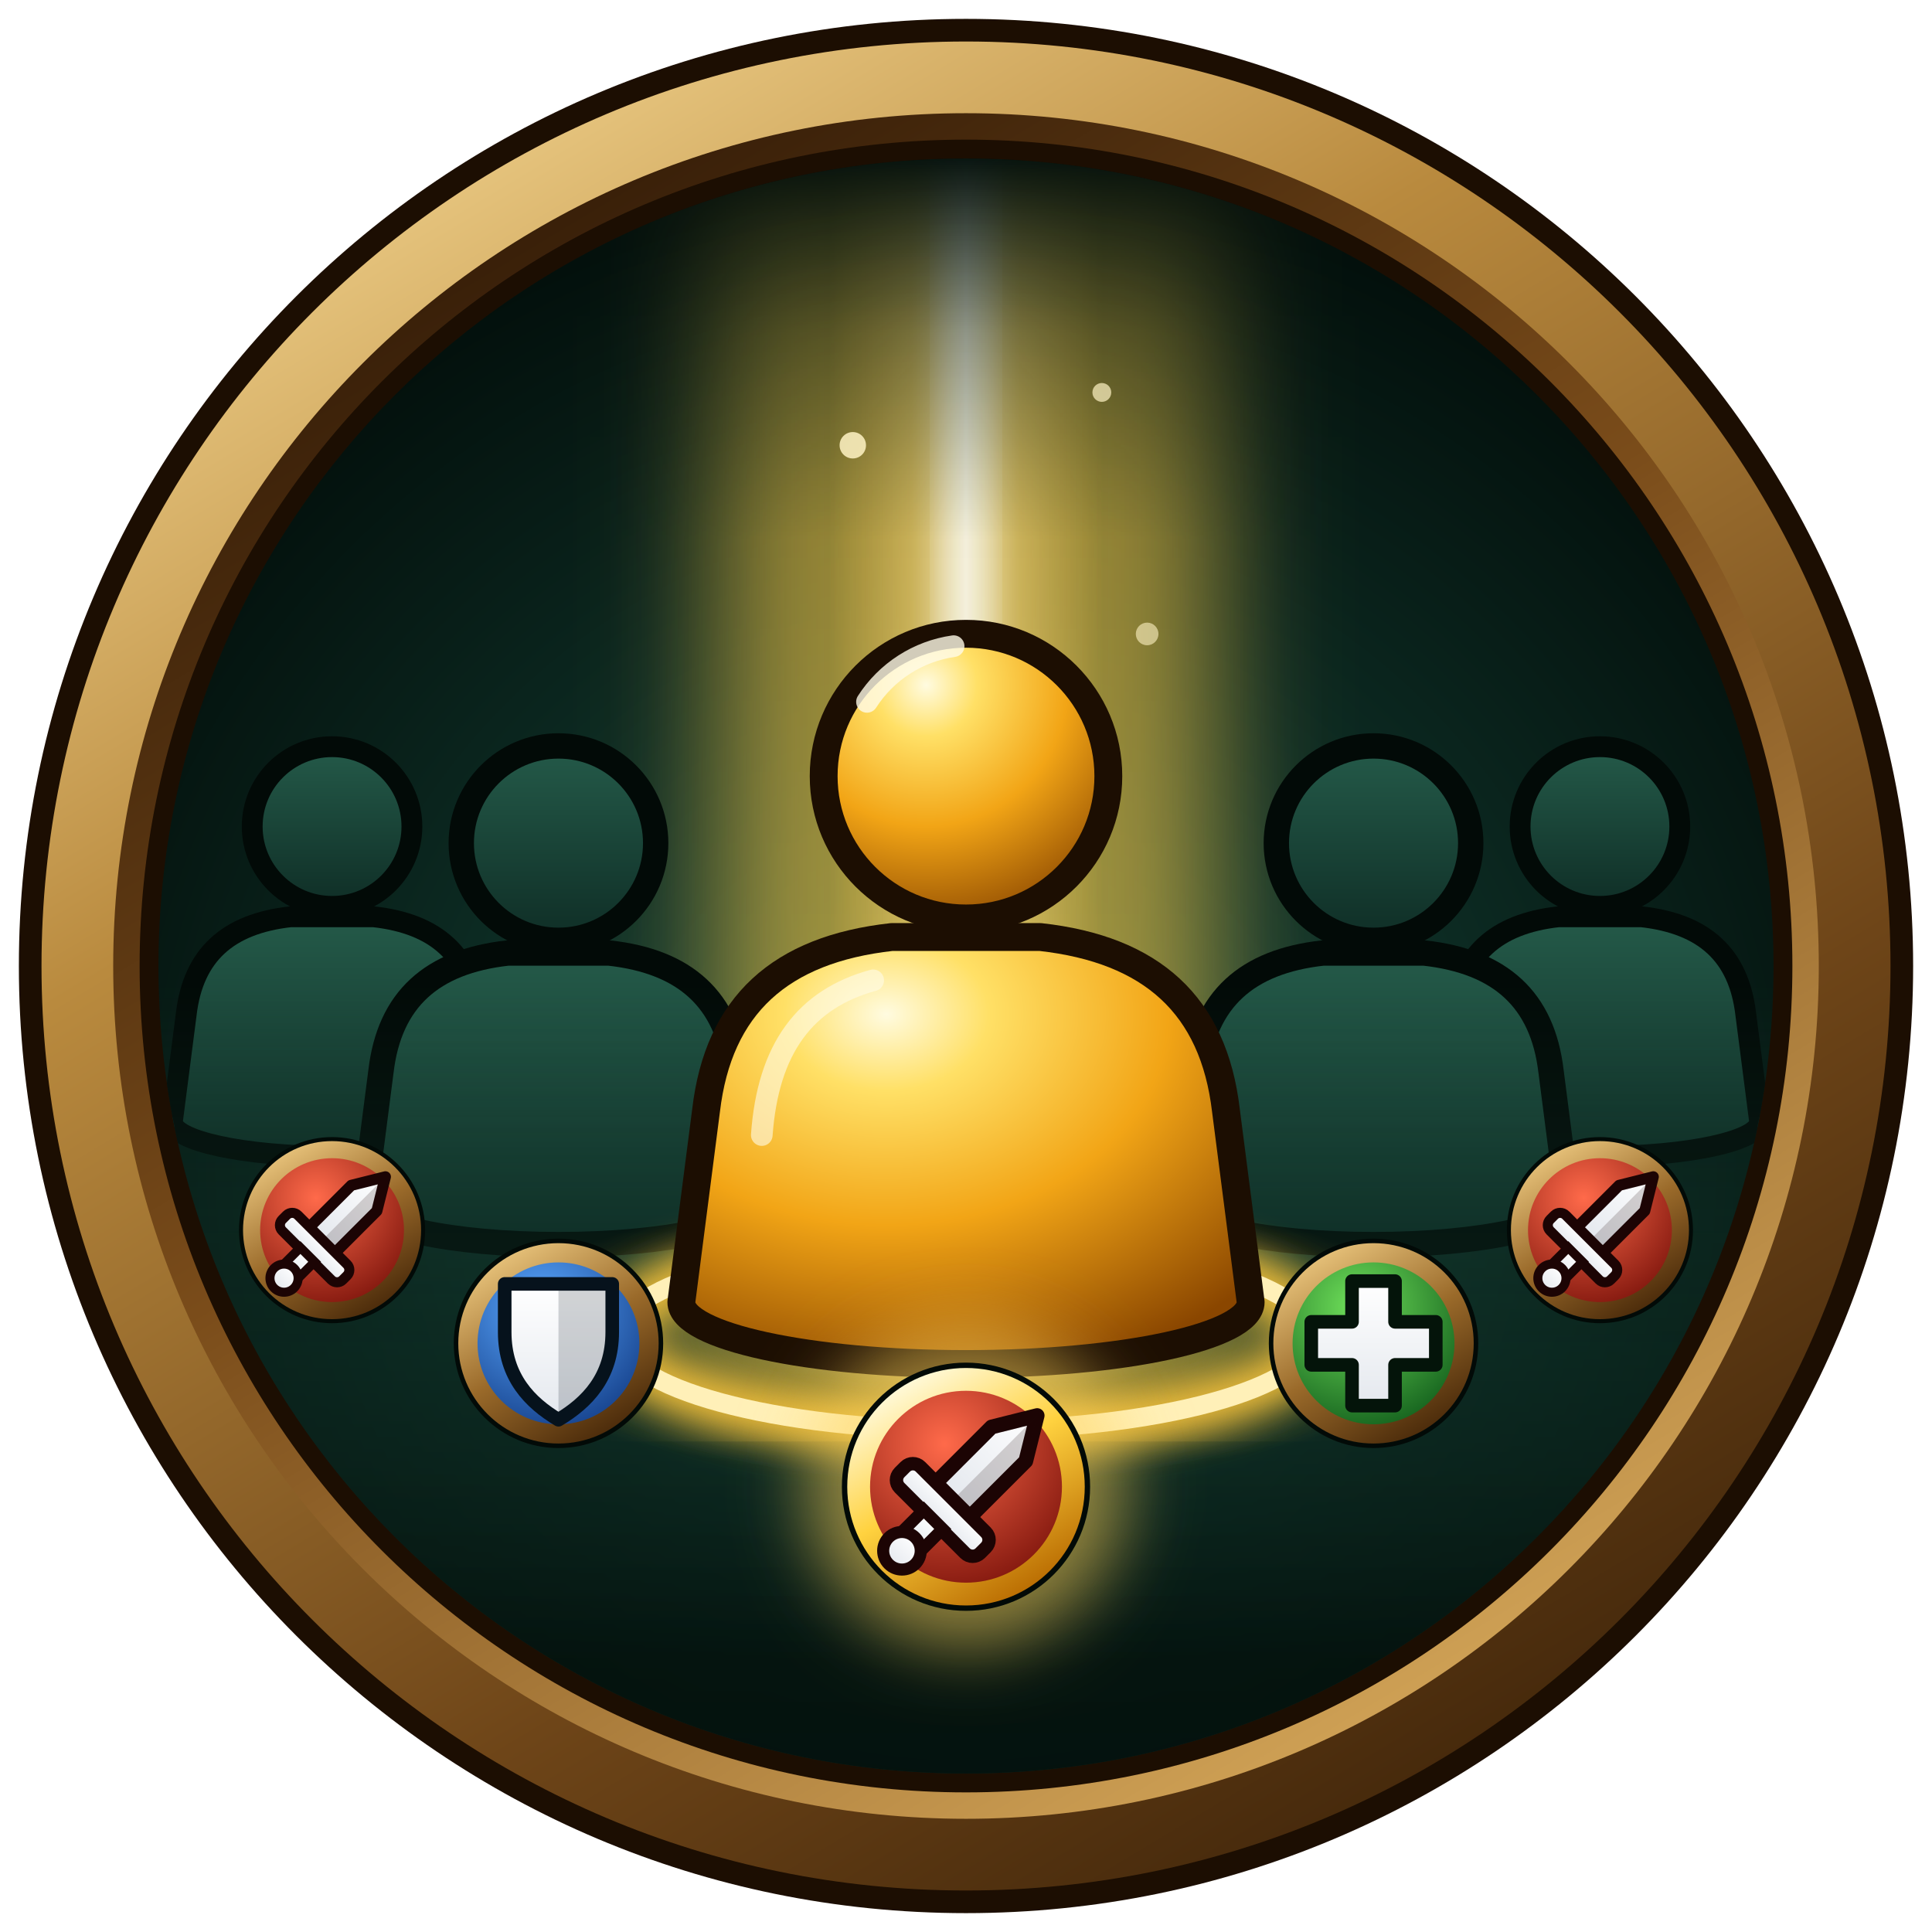
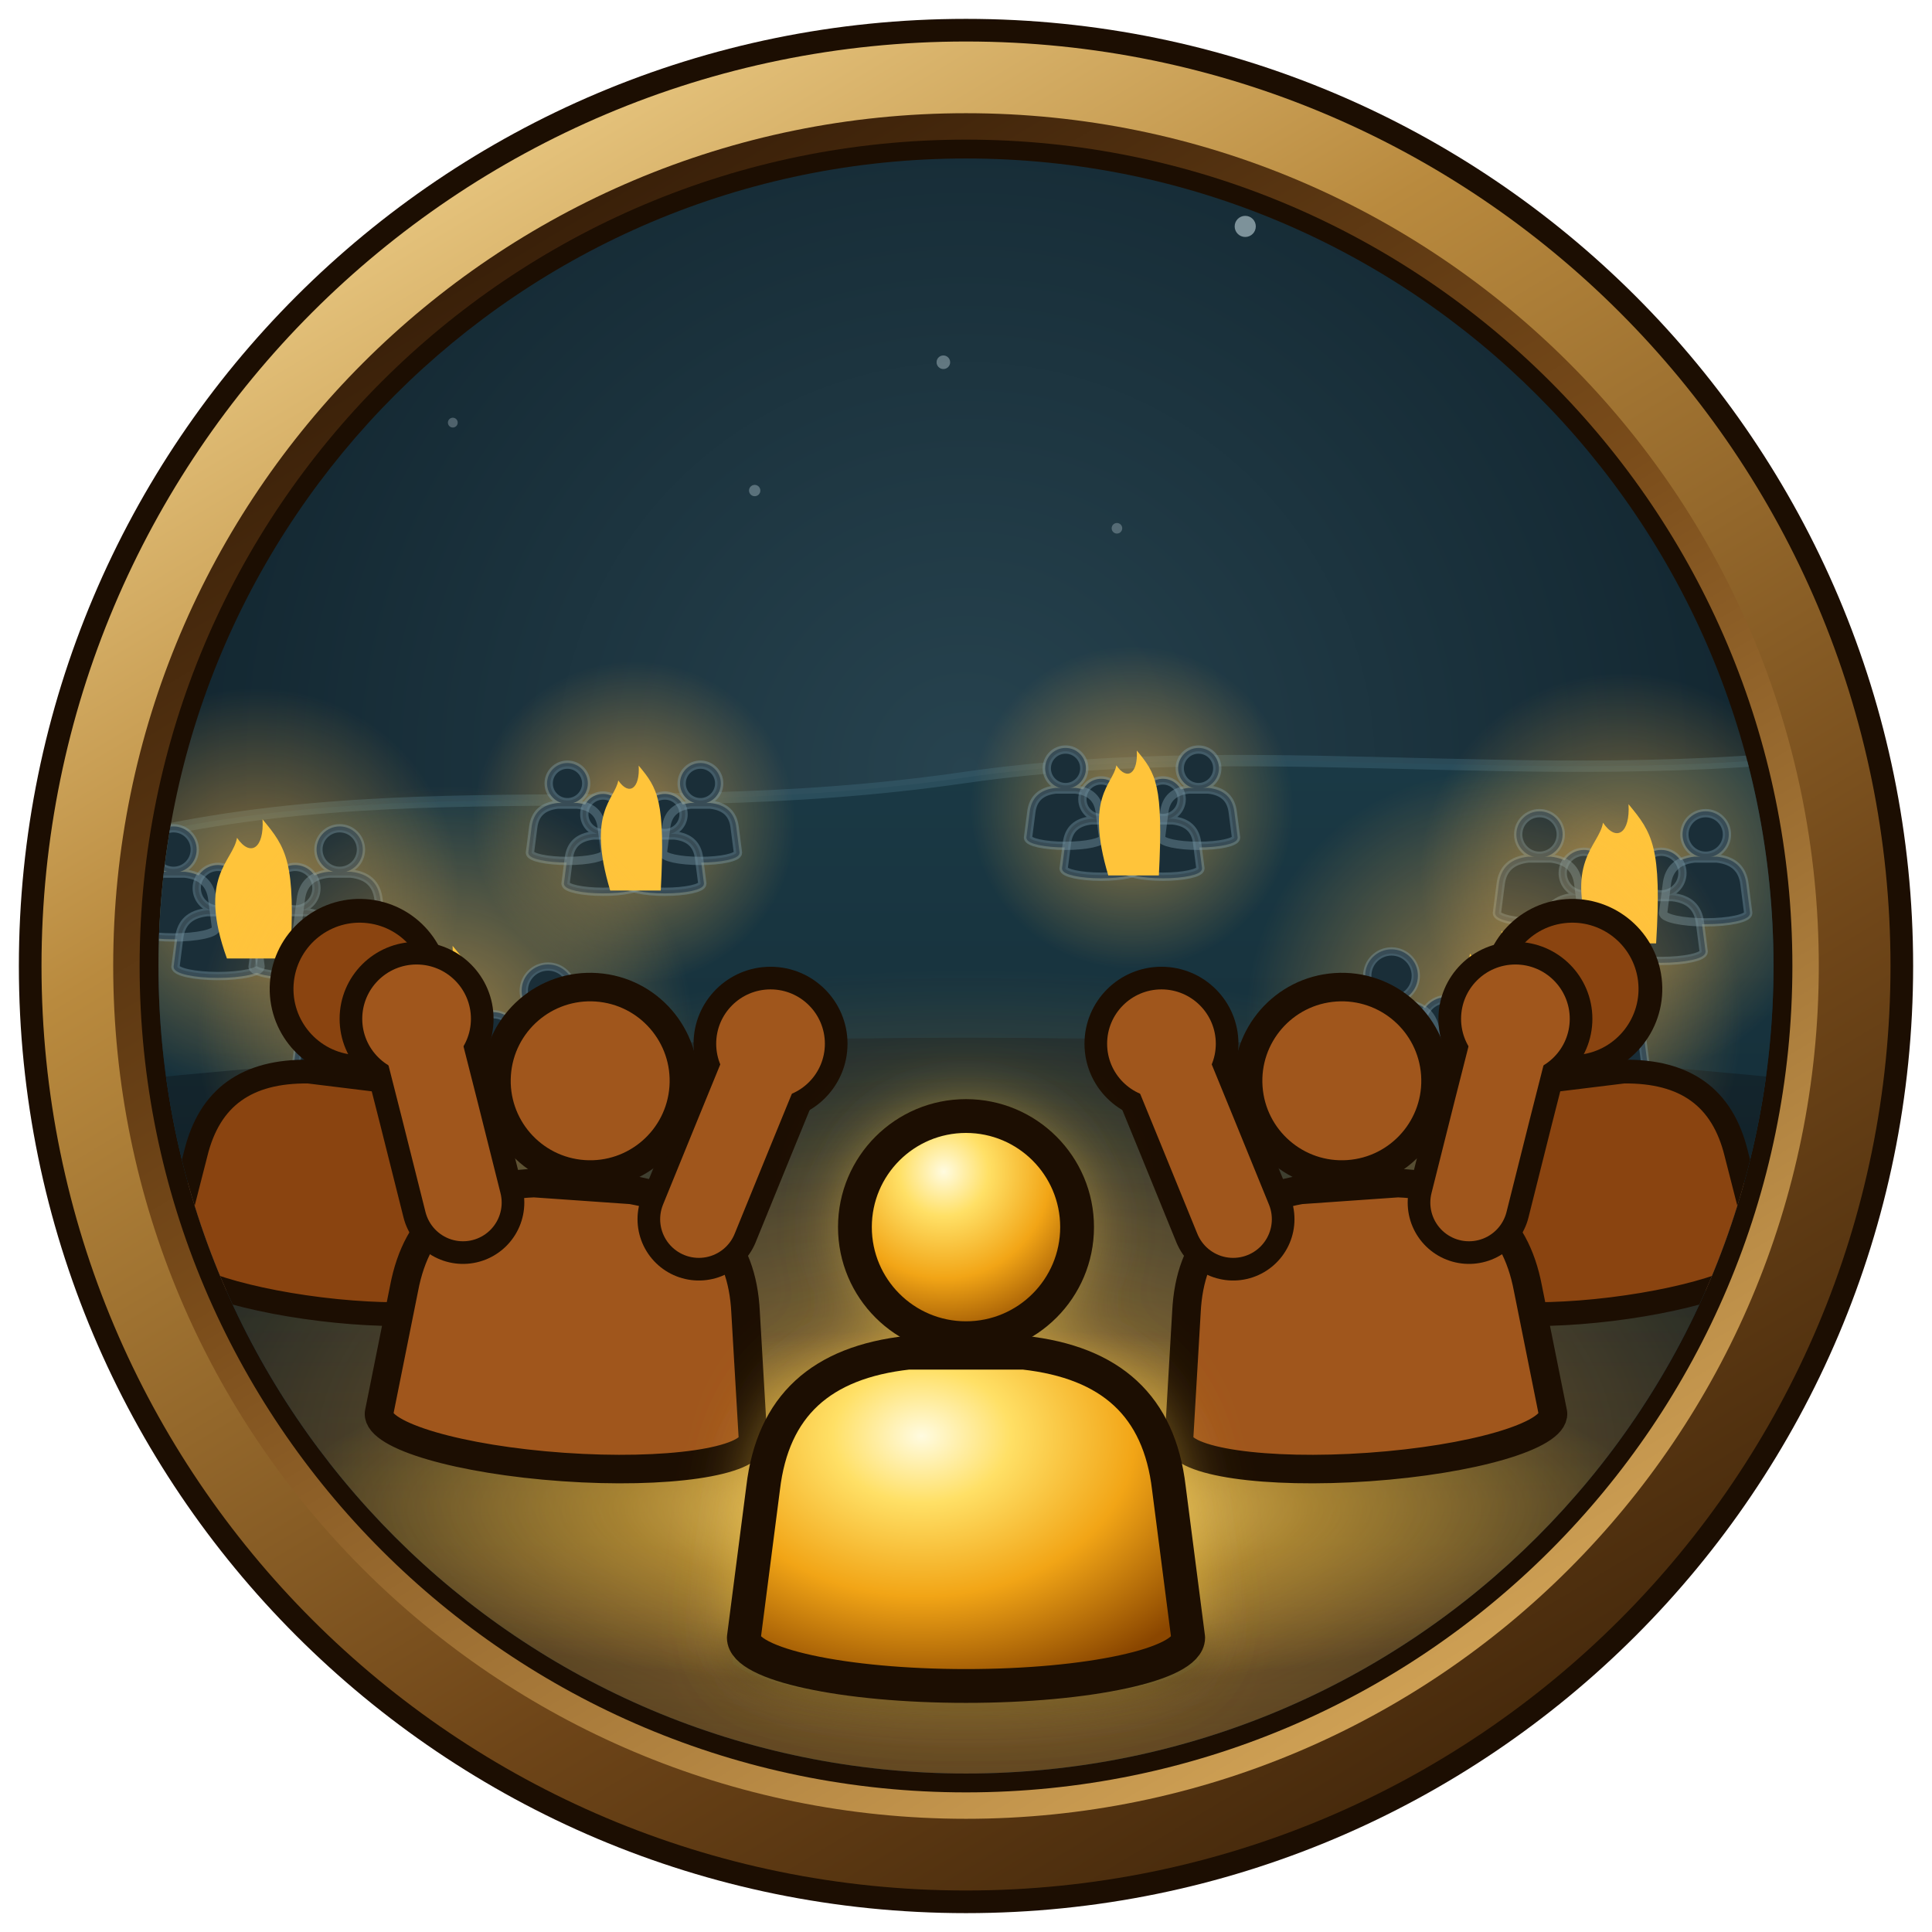
<svg xmlns="http://www.w3.org/2000/svg" viewBox="0 0 512 512" width="512" height="512">
  <defs>
    <linearGradient id="bezel" x1="0.2" y1="0" x2="0.8" y2="1">
      <stop offset="0" stop-color="#f3d590" />
      <stop offset="0.3" stop-color="#b98a3e" />
      <stop offset="0.7" stop-color="#6e4518" />
      <stop offset="1" stop-color="#3a2108" />
    </linearGradient>
    <linearGradient id="bezelIn" x1="0.8" y1="1" x2="0.2" y2="0">
      <stop offset="0" stop-color="#d9ab5c" />
      <stop offset="0.55" stop-color="#7a4c1a" />
      <stop offset="1" stop-color="#2e1806" />
    </linearGradient>
-     <radialGradient id="field" cx="50%" cy="62%" r="60%">
-       <stop offset="0" stop-color="#1a4a3c" />
-       <stop offset="0.55" stop-color="#0c2a22" />
-       <stop offset="1" stop-color="#03100c" />
-     </radialGradient>
-     <radialGradient id="heroGold" cx="36%" cy="18%" r="90%">
-       <stop offset="0" stop-color="#fffbe0" />
-       <stop offset="0.2" stop-color="#ffe066" />
-       <stop offset="0.55" stop-color="#f2a516" />
-       <stop offset="1" stop-color="#8a4600" />
-     </radialGradient>
-     <linearGradient id="companion" x1="0" y1="0" x2="0" y2="1">
-       <stop offset="0" stop-color="#245a49" />
-       <stop offset="1" stop-color="#0f2e26" />
-     </linearGradient>
-     <linearGradient id="beamX" x1="0" y1="0" x2="1" y2="0">
-       <stop offset="0" stop-color="#ffd35a" stop-opacity="0" />
-       <stop offset="0.3" stop-color="#ffdc78" stop-opacity="0.55" />
-       <stop offset="0.5" stop-color="#fff8dc" stop-opacity="1" />
-       <stop offset="0.7" stop-color="#ffdc78" stop-opacity="0.55" />
-       <stop offset="1" stop-color="#ffd35a" stop-opacity="0" />
-     </linearGradient>
-     <linearGradient id="fadeUp" x1="0" y1="1" x2="0" y2="0">
-       <stop offset="0" stop-color="#fff" />
-       <stop offset="0.7" stop-color="#fff" stop-opacity="0.95" />
-       <stop offset="0.86" stop-color="#fff" stop-opacity="0.55" />
-       <stop offset="1" stop-color="#fff" stop-opacity="0" />
-     </linearGradient>
-     <mask id="beamFade" maskUnits="userSpaceOnUse" x="0" y="0" width="512" height="512">
-       <rect x="0" y="42" width="512" height="340" fill="url(#fadeUp)" />
-     </mask>
-     <radialGradient id="pool" cx="50%" cy="50%" r="50%">
-       <stop offset="0" stop-color="#ffe9a0" stop-opacity="0.85" />
-       <stop offset="0.45" stop-color="#ffc83a" stop-opacity="0.3" />
-       <stop offset="1" stop-color="#ffc83a" stop-opacity="0" />
-     </radialGradient>
-     <linearGradient id="haze" x1="0" y1="0" x2="0" y2="1">
-       <stop offset="0" stop-color="#1a4a3c" stop-opacity="0" />
-       <stop offset="0.6" stop-color="#03100c" stop-opacity="0.85" />
-       <stop offset="1" stop-color="#03100c" stop-opacity="1" />
-     </linearGradient>
-     <radialGradient id="badgeFace" cx="50%" cy="35%" r="70%">
-       <stop offset="0" stop-color="#1d3a31" />
-       <stop offset="1" stop-color="#06120e" />
-     </radialGradient>
-     <linearGradient id="badgeRim" x1="0.2" y1="0" x2="0.8" y2="1">
-       <stop offset="0" stop-color="#e7c27a" />
-       <stop offset="0.5" stop-color="#9a6a2a" />
-       <stop offset="1" stop-color="#4a2a0a" />
-     </linearGradient>
-     <linearGradient id="badgeRimLit" x1="0.2" y1="0" x2="0.8" y2="1">
-       <stop offset="0" stop-color="#fffbe0" />
-       <stop offset="0.45" stop-color="#ffd23f" />
-       <stop offset="1" stop-color="#b86a00" />
-     </linearGradient>
-     <radialGradient id="face_tank" cx="40%" cy="30%" r="75%">
-       <stop offset="0" stop-color="#5aa8ff" />
-       <stop offset="1" stop-color="#123c86" />
-     </radialGradient>
-     <radialGradient id="face_healer" cx="40%" cy="30%" r="75%">
-       <stop offset="0" stop-color="#6fe05a" />
-       <stop offset="1" stop-color="#0f5a1a" />
-     </radialGradient>
-     <radialGradient id="face_dps" cx="40%" cy="30%" r="75%">
-       <stop offset="0" stop-color="#ff6a4a" />
-       <stop offset="1" stop-color="#7a120a" />
-     </radialGradient>
-     <linearGradient id="symbol" x1="0" y1="0" x2="0" y2="1">
-       <stop offset="0" stop-color="#ffffff" />
-       <stop offset="1" stop-color="#e4e8ee" />
-     </linearGradient>
-     <filter id="blur16" x="-80%" y="-10%" width="260%" height="120%">
-       <feGaussianBlur stdDeviation="16" />
-     </filter>
-     <filter id="blur5" x="-30%" y="-60%" width="160%" height="220%">
-       <feGaussianBlur stdDeviation="5" />
-     </filter>
    <clipPath id="inside">
      <circle cx="256" cy="256" r="214" />
    </clipPath>
+     <g id="person">
+       <path d="M232 236 C196 240 176 258 172 292 L164 354 A92 20 0 0 0 348 354 L340 292 C336 258 316 240 280 236 Z" />
+       <circle cx="256" cy="184" r="46" />
+     </g>
+     <path id="pbody" d="M232 236 C196 240 176 258 172 292 L164 354 A92 20 0 0 0 348 354 L340 292 C336 258 316 240 280 236 Z" />
+     <circle id="phead" cx="256" cy="184" r="46" />
+     <radialGradient id="field" cx="50%" cy="40%" r="70%">
+       <stop offset="0" stop-color="#27434f" />
+       <stop offset="0.6" stop-color="#122630" />
+       <stop offset="1" stop-color="#050d11" />
+     </radialGradient>
+     <linearGradient id="hills" x1="0" y1="0" x2="0" y2="1">
+       <stop offset="0" stop-color="#1b3a46" />
+       <stop offset="1" stop-color="#0a1a21" />
+     </linearGradient>
+     <linearGradient id="ground" x1="0" y1="0" x2="0" y2="1">
+       <stop offset="0" stop-color="#14262e" />
+       <stop offset="1" stop-color="#04090c" />
+     </linearGradient>
+     <linearGradient id="fireBelow" x1="0" y1="1" x2="0" y2="0">
+       <stop offset="0" stop-color="#ff9a30" stop-opacity="0.3" />
+       <stop offset="0.5" stop-color="#ff9a30" stop-opacity="0.105" />
+       <stop offset="1" stop-color="#ff9a30" stop-opacity="0" />
+     </linearGradient>
+     <radialGradient id="fireGlow" cx="50%" cy="50%" r="50%">
+       <stop offset="0" stop-color="#ffb84a" stop-opacity="0.55" />
+       <stop offset="1" stop-color="#ffb84a" stop-opacity="0" />
+     </radialGradient>
+     <radialGradient id="pool" cx="50%" cy="50%" r="50%">
+       <stop offset="0" stop-color="#ffe9a0" stop-opacity="0.95" />
+       <stop offset="0.5" stop-color="#ffc83a" stop-opacity="0.4" />
+       <stop offset="1" stop-color="#ffc83a" stop-opacity="0" />
+     </radialGradient>
+     <radialGradient id="youGold" cx="40%" cy="25%" r="80%">
+       <stop offset="0" stop-color="#fffbe0" />
+       <stop offset="0.25" stop-color="#ffe066" />
+       <stop offset="0.6" stop-color="#f2a516" />
+       <stop offset="1" stop-color="#8a4600" />
+     </radialGradient>
+     <filter id="blur10" x="-50%" y="-50%" width="200%" height="200%">
+       <feGaussianBlur stdDeviation="10" />
+     </filter>
+     <filter id="blur5" x="-50%" y="-50%" width="200%" height="200%">
+       <feGaussianBlur stdDeviation="5" />
+     </filter>
  </defs>
  <circle cx="256" cy="256" r="251" fill="#1c0e02" />
  <circle cx="256" cy="256" r="245" fill="url(#bezel)" />
  <circle cx="256" cy="256" r="226" fill="url(#bezelIn)" />
  <circle cx="256" cy="256" r="219" fill="#1c0e02" />
-   <circle cx="256" cy="256" r="214" fill="url(#field)" />
  <g clip-path="url(#inside)">
-     <g mask="url(#beamFade)">
-       <rect x="190" y="20" width="132" height="370" fill="#ffcf4a" opacity="0.6" filter="url(#blur16)" />
-       <rect x="220" y="20" width="72" height="370" fill="url(#beamX)" />
-       <rect x="250" y="20" width="12" height="370" fill="#fffdf2" opacity="0.5" filter="url(#blur5)" />
+     <rect width="512" height="512" fill="url(#field)" />
+     <g fill="#dceef4" opacity="0.8">
+       <circle cx="90" cy="80" r="2.6" opacity="0.6" />
+       <circle cx="150" cy="52" r="2" opacity="0.45" />
+       <circle cx="330" cy="60" r="2.8" opacity="0.65" />
+       <circle cx="420" cy="110" r="2" opacity="0.5" />
+       <circle cx="250" cy="96" r="1.8" opacity="0.45" />
+       <circle cx="470" cy="70" r="1.6" opacity="0.4" />
+       <circle cx="60" cy="150" r="1.6" opacity="0.4" />
+       <circle cx="200" cy="130" r="1.5" opacity="0.4" />
+       <circle cx="390" cy="40" r="1.5" opacity="0.4" />
+       <circle cx="296" cy="140" r="1.4" opacity="0.35" />
+       <circle cx="120" cy="112" r="1.3" opacity="0.35" />
    </g>
-     <g transform="translate(88 300) scale(0.46) translate(-256 -360)">
-       <path d="M232 236 C196 240 176 258 172 292 L164 354 A92 20 0 0 0 348 354 L340 292 C336 258 316 240 280 236 Z" fill="url(#companion)" stroke="#020a07" stroke-width="12" stroke-linejoin="round" />
-       <circle cx="256" cy="184" r="46" fill="url(#companion)" stroke="#020a07" stroke-width="12" />
+     <path d="M0 232 C90 200 160 220 256 206 C340 194 420 212 512 196 V512 H0 Z" fill="url(#hills)" />
+     <path d="M0 232 C90 200 160 220 256 206 C340 194 420 212 512 196" fill="none" stroke="#3a6272" stroke-width="3" opacity="0.5" />
+     <circle cx="68" cy="236" r="53.5" fill="url(#fireGlow)" />
+     <use href="#person" fill="#1a2e38" stroke="#0a161c" stroke-width="8" stroke-linejoin="round" transform="translate(45.98 245.98) scale(0.1226) translate(-256 -354)" />
+     <use href="#person" fill="#1a2e38" stroke="#0a161c" stroke-width="8" stroke-linejoin="round" transform="translate(90.02 245.98) scale(0.1226) translate(-256 -354)" />
+     <use href="#person" fill="#1a2e38" stroke="#0a161c" stroke-width="8" stroke-linejoin="round" transform="translate(57.78 256.21) scale(0.1226) translate(-256 -354)" />
+     <use href="#person" fill="#1a2e38" stroke="#0a161c" stroke-width="8" stroke-linejoin="round" transform="translate(78.22 256.21) scale(0.1226) translate(-256 -354)" />
+     <use href="#person" fill="none" stroke="#7d9eac" stroke-width="17.94" stroke-linejoin="round" opacity="0.4" transform="translate(45.98 245.98) scale(0.1226) translate(-256 -354)" />
+     <use href="#person" fill="none" stroke="#7d9eac" stroke-width="17.94" stroke-linejoin="round" opacity="0.4" transform="translate(90.02 245.98) scale(0.1226) translate(-256 -354)" />
+     <use href="#person" fill="none" stroke="#7d9eac" stroke-width="17.94" stroke-linejoin="round" opacity="0.4" transform="translate(57.78 256.21) scale(0.1226) translate(-256 -354)" />
+     <use href="#person" fill="none" stroke="#7d9eac" stroke-width="17.94" stroke-linejoin="round" opacity="0.4" transform="translate(78.22 256.21) scale(0.1226) translate(-256 -354)" />
+     <path d="M60.135 254 C52.27 232.225 61.708 228.45 62.809 222.032 C66.427 227.317 70.045 224.674 69.573 217.124 C75.865 224.674 78.46 228.45 76.887 254 Z" fill="#ffc43a" />
+     <circle cx="168" cy="218" r="42.8" fill="url(#fireGlow)" />
+     <use href="#person" fill="#1a2e38" stroke="#0a161c" stroke-width="8" stroke-linejoin="round" transform="translate(150.38 225.99) scale(0.1081) translate(-256 -354)" />
+     <use href="#person" fill="#1a2e38" stroke="#0a161c" stroke-width="8" stroke-linejoin="round" transform="translate(185.62 225.99) scale(0.1081) translate(-256 -354)" />
+     <use href="#person" fill="#1a2e38" stroke="#0a161c" stroke-width="8" stroke-linejoin="round" transform="translate(159.82 234.17) scale(0.1081) translate(-256 -354)" />
+     <use href="#person" fill="#1a2e38" stroke="#0a161c" stroke-width="8" stroke-linejoin="round" transform="translate(176.18 234.17) scale(0.1081) translate(-256 -354)" />
+     <use href="#person" fill="none" stroke="#7d9eac" stroke-width="20.35" stroke-linejoin="round" opacity="0.4" transform="translate(150.38 225.99) scale(0.1081) translate(-256 -354)" />
+     <use href="#person" fill="none" stroke="#7d9eac" stroke-width="20.35" stroke-linejoin="round" opacity="0.4" transform="translate(185.62 225.99) scale(0.1081) translate(-256 -354)" />
+     <use href="#person" fill="none" stroke="#7d9eac" stroke-width="20.35" stroke-linejoin="round" opacity="0.4" transform="translate(159.82 234.17) scale(0.1081) translate(-256 -354)" />
+     <use href="#person" fill="none" stroke="#7d9eac" stroke-width="20.35" stroke-linejoin="round" opacity="0.4" transform="translate(176.18 234.17) scale(0.1081) translate(-256 -354)" />
+     <path d="M161.708 236 C155.416 214.98 162.966 211.96 163.847 206.825 C166.742 211.054 169.636 208.94 169.258 202.899 C174.292 208.94 176.368 211.96 175.11 236 Z" fill="#ffc43a" />
+     <circle cx="300" cy="214" r="42.8" fill="url(#fireGlow)" />
+     <use href="#person" fill="#1a2e38" stroke="#0a161c" stroke-width="8" stroke-linejoin="round" transform="translate(282.38 221.99) scale(0.1081) translate(-256 -354)" />
+     <use href="#person" fill="#1a2e38" stroke="#0a161c" stroke-width="8" stroke-linejoin="round" transform="translate(317.62 221.99) scale(0.1081) translate(-256 -354)" />
+     <use href="#person" fill="#1a2e38" stroke="#0a161c" stroke-width="8" stroke-linejoin="round" transform="translate(291.82 230.17) scale(0.1081) translate(-256 -354)" />
+     <use href="#person" fill="#1a2e38" stroke="#0a161c" stroke-width="8" stroke-linejoin="round" transform="translate(308.18 230.17) scale(0.1081) translate(-256 -354)" />
+     <use href="#person" fill="none" stroke="#7d9eac" stroke-width="20.35" stroke-linejoin="round" opacity="0.4" transform="translate(282.38 221.99) scale(0.1081) translate(-256 -354)" />
+     <use href="#person" fill="none" stroke="#7d9eac" stroke-width="20.35" stroke-linejoin="round" opacity="0.4" transform="translate(317.62 221.99) scale(0.1081) translate(-256 -354)" />
+     <use href="#person" fill="none" stroke="#7d9eac" stroke-width="20.35" stroke-linejoin="round" opacity="0.4" transform="translate(291.82 230.17) scale(0.1081) translate(-256 -354)" />
+     <use href="#person" fill="none" stroke="#7d9eac" stroke-width="20.35" stroke-linejoin="round" opacity="0.4" transform="translate(308.18 230.17) scale(0.1081) translate(-256 -354)" />
+     <path d="M293.708 232 C287.416 210.98 294.966 207.96 295.847 202.825 C298.742 207.054 301.636 204.94 301.258 198.899 C306.292 204.94 308.368 207.96 307.11 232 Z" fill="#ffc43a" />
+     <circle cx="430" cy="232" r="53.5" fill="url(#fireGlow)" />
+     <use href="#person" fill="#1a2e38" stroke="#0a161c" stroke-width="8" stroke-linejoin="round" transform="translate(407.98 241.98) scale(0.1226) translate(-256 -354)" />
+     <use href="#person" fill="#1a2e38" stroke="#0a161c" stroke-width="8" stroke-linejoin="round" transform="translate(452.02 241.98) scale(0.1226) translate(-256 -354)" />
+     <use href="#person" fill="#1a2e38" stroke="#0a161c" stroke-width="8" stroke-linejoin="round" transform="translate(419.78 252.21) scale(0.1226) translate(-256 -354)" />
+     <use href="#person" fill="#1a2e38" stroke="#0a161c" stroke-width="8" stroke-linejoin="round" transform="translate(440.22 252.21) scale(0.1226) translate(-256 -354)" />
+     <use href="#person" fill="none" stroke="#7d9eac" stroke-width="17.94" stroke-linejoin="round" opacity="0.4" transform="translate(407.98 241.98) scale(0.1226) translate(-256 -354)" />
+     <use href="#person" fill="none" stroke="#7d9eac" stroke-width="17.94" stroke-linejoin="round" opacity="0.4" transform="translate(452.02 241.98) scale(0.1226) translate(-256 -354)" />
+     <use href="#person" fill="none" stroke="#7d9eac" stroke-width="17.94" stroke-linejoin="round" opacity="0.4" transform="translate(419.78 252.21) scale(0.1226) translate(-256 -354)" />
+     <use href="#person" fill="none" stroke="#7d9eac" stroke-width="17.94" stroke-linejoin="round" opacity="0.4" transform="translate(440.22 252.21) scale(0.1226) translate(-256 -354)" />
+     <path d="M422.135 250 C414.27 228.225 423.708 224.45 424.809 218.032 C428.427 223.317 432.045 220.674 431.573 213.124 C437.865 220.674 440.46 224.45 438.887 250 Z" fill="#ffc43a" />
+     <path d="M0 290 Q256 260 512 290 V512 H0 Z" fill="url(#ground)" />
+     <rect x="0" y="300" width="512" height="212" fill="url(#fireBelow)" />
+     <circle cx="118" cy="274" r="66.1" fill="url(#fireGlow)" />
+     <use href="#person" fill="#1a2e38" stroke="#0a161c" stroke-width="8" stroke-linejoin="round" transform="translate(90.77 286.34) scale(0.1398) translate(-256 -354)" />
+     <use href="#person" fill="#1a2e38" stroke="#0a161c" stroke-width="8" stroke-linejoin="round" transform="translate(145.23 286.34) scale(0.1398) translate(-256 -354)" />
+     <use href="#person" fill="#1a2e38" stroke="#0a161c" stroke-width="8" stroke-linejoin="round" transform="translate(105.36 298.98) scale(0.1398) translate(-256 -354)" />
+     <use href="#person" fill="#1a2e38" stroke="#0a161c" stroke-width="8" stroke-linejoin="round" transform="translate(130.64 298.98) scale(0.1398) translate(-256 -354)" />
+     <use href="#person" fill="none" stroke="#7d9eac" stroke-width="15.74" stroke-linejoin="round" opacity="0.4" transform="translate(90.77 286.34) scale(0.1398) translate(-256 -354)" />
+     <use href="#person" fill="none" stroke="#7d9eac" stroke-width="15.74" stroke-linejoin="round" opacity="0.4" transform="translate(145.23 286.34) scale(0.1398) translate(-256 -354)" />
+     <use href="#person" fill="none" stroke="#7d9eac" stroke-width="15.74" stroke-linejoin="round" opacity="0.4" transform="translate(105.36 298.98) scale(0.1398) translate(-256 -354)" />
+     <use href="#person" fill="none" stroke="#7d9eac" stroke-width="15.74" stroke-linejoin="round" opacity="0.4" transform="translate(130.64 298.98) scale(0.1398) translate(-256 -354)" />
+     <path d="M108.276 292 C98.552 269.332 110.221 264.665 111.582 256.73 C116.055 263.265 120.528 259.997 119.945 250.662 C127.724 259.997 130.933 264.665 128.988 292 Z" fill="#ffc43a" />
+     <circle cx="396" cy="270" r="66.1" fill="url(#fireGlow)" />
+     <use href="#person" fill="#1a2e38" stroke="#0a161c" stroke-width="8" stroke-linejoin="round" transform="translate(368.77 282.34) scale(0.1398) translate(-256 -354)" />
+     <use href="#person" fill="#1a2e38" stroke="#0a161c" stroke-width="8" stroke-linejoin="round" transform="translate(423.23 282.34) scale(0.1398) translate(-256 -354)" />
+     <use href="#person" fill="#1a2e38" stroke="#0a161c" stroke-width="8" stroke-linejoin="round" transform="translate(383.36 294.98) scale(0.1398) translate(-256 -354)" />
+     <use href="#person" fill="#1a2e38" stroke="#0a161c" stroke-width="8" stroke-linejoin="round" transform="translate(408.64 294.98) scale(0.1398) translate(-256 -354)" />
+     <use href="#person" fill="none" stroke="#7d9eac" stroke-width="15.74" stroke-linejoin="round" opacity="0.4" transform="translate(368.77 282.34) scale(0.1398) translate(-256 -354)" />
+     <use href="#person" fill="none" stroke="#7d9eac" stroke-width="15.74" stroke-linejoin="round" opacity="0.4" transform="translate(423.23 282.34) scale(0.1398) translate(-256 -354)" />
+     <use href="#person" fill="none" stroke="#7d9eac" stroke-width="15.74" stroke-linejoin="round" opacity="0.4" transform="translate(383.36 294.98) scale(0.1398) translate(-256 -354)" />
+     <use href="#person" fill="none" stroke="#7d9eac" stroke-width="15.74" stroke-linejoin="round" opacity="0.4" transform="translate(408.64 294.98) scale(0.1398) translate(-256 -354)" />
+     <path d="M386.276 288 C376.552 265.332 388.221 260.665 389.582 252.73 C394.055 259.265 398.528 255.997 397.945 246.662 C405.724 255.997 408.933 260.665 406.988 288 Z" fill="#ffc43a" />
+     <ellipse cx="256" cy="386" rx="240" ry="130" fill="url(#fireGlow)" />
+     <ellipse cx="256" cy="400" rx="180" ry="48" fill="url(#pool)" />
+     <use href="#pbody" fill="#8a4410" stroke="#1c0e02" stroke-width="14" stroke-linejoin="round" transform="translate(86 338) rotate(7) scale(0.45) translate(-256 -354)" />
+     <use href="#phead" fill="#8a4410" stroke="#1c0e02" stroke-width="14" stroke-linejoin="round" transform="translate(86 338) rotate(7) scale(0.45) translate(-256 -354)" />
+     <use href="#pbody" fill="#8a4410" stroke="#1c0e02" stroke-width="14" stroke-linejoin="round" transform="translate(426 338) rotate(-7) scale(0.45) translate(-256 -354)" />
+     <use href="#phead" fill="#8a4410" stroke="#1c0e02" stroke-width="14" stroke-linejoin="round" transform="translate(426 338) rotate(-7) scale(0.45) translate(-256 -354)" />
+     <use href="#pbody" fill="#a0561c" stroke="#1c0e02" stroke-width="14" stroke-linejoin="round" transform="translate(150 378) rotate(4) scale(0.54) translate(-256 -354)" />
+     <path d="M122.7 318.7 L116.6 294.4 L110.4 270.0" fill="none" stroke="#1c0e02" stroke-width="32.5" stroke-linecap="round" stroke-linejoin="round" />
+     <circle cx="110.4" cy="270.0" r="20.4" fill="#1c0e02" />
+     <path d="M122.7 318.7 L116.6 294.4 L110.4 270.0" fill="none" stroke="#a0561c" stroke-width="20.5" stroke-linecap="round" stroke-linejoin="round" />
+     <circle cx="110.4" cy="270.0" r="14.4" fill="#a0561c" />
+     <path d="M185.2 323.1 L194.7 299.8 L204.2 276.6" fill="none" stroke="#1c0e02" stroke-width="32.5" stroke-linecap="round" stroke-linejoin="round" />
+     <circle cx="204.2" cy="276.6" r="20.4" fill="#1c0e02" />
+     <path d="M185.2 323.1 L194.7 299.8 L204.2 276.6" fill="none" stroke="#a0561c" stroke-width="20.5" stroke-linecap="round" stroke-linejoin="round" />
+     <circle cx="204.2" cy="276.6" r="14.4" fill="#a0561c" />
+     <use href="#phead" fill="#a0561c" stroke="#1c0e02" stroke-width="14" stroke-linejoin="round" transform="translate(150 378) rotate(4) scale(0.54) translate(-256 -354)" />
+     <use href="#pbody" fill="#a0561c" stroke="#1c0e02" stroke-width="14" stroke-linejoin="round" transform="translate(362 378) rotate(-4) scale(0.54) translate(-256 -354)" />
+     <path d="M326.8 323.1 L317.3 299.8 L307.8 276.6" fill="none" stroke="#1c0e02" stroke-width="32.5" stroke-linecap="round" stroke-linejoin="round" />
+     <circle cx="307.8" cy="276.6" r="20.4" fill="#1c0e02" />
+     <path d="M326.8 323.1 L317.3 299.8 L307.8 276.6" fill="none" stroke="#a0561c" stroke-width="20.5" stroke-linecap="round" stroke-linejoin="round" />
+     <circle cx="307.8" cy="276.6" r="14.4" fill="#a0561c" />
+     <path d="M389.3 318.7 L395.4 294.4 L401.6 270.0" fill="none" stroke="#1c0e02" stroke-width="32.5" stroke-linecap="round" stroke-linejoin="round" />
+     <circle cx="401.6" cy="270.0" r="20.4" fill="#1c0e02" />
+     <path d="M389.3 318.7 L395.4 294.4 L401.6 270.0" fill="none" stroke="#a0561c" stroke-width="20.5" stroke-linecap="round" stroke-linejoin="round" />
+     <circle cx="401.6" cy="270.0" r="14.4" fill="#a0561c" />
+     <use href="#phead" fill="#a0561c" stroke="#1c0e02" stroke-width="14" stroke-linejoin="round" transform="translate(362 378) rotate(-4) scale(0.54) translate(-256 -354)" />
+     <ellipse cx="256" cy="438" rx="62.7" ry="12.8" fill="#06100f" opacity="0.5" filter="url(#blur5)" />
+     <g filter="url(#blur10)">
+       <use href="#person" fill="#ffd04a" stroke="none" stroke-width="0" stroke-linejoin="round" opacity="0.7" transform="translate(256 434) scale(0.64) translate(-256 -354)" />
    </g>
-     <g transform="translate(424 300) scale(0.46) translate(-256 -360)">
-       <path d="M232 236 C196 240 176 258 172 292 L164 354 A92 20 0 0 0 348 354 L340 292 C336 258 316 240 280 236 Z" fill="url(#companion)" stroke="#020a07" stroke-width="12" stroke-linejoin="round" />
-       <circle cx="256" cy="184" r="46" fill="url(#companion)" stroke="#020a07" stroke-width="12" />
-     </g>
-     <g transform="translate(148 322) scale(0.56) translate(-256 -360)">
-       <path d="M232 236 C196 240 176 258 172 292 L164 354 A92 20 0 0 0 348 354 L340 292 C336 258 316 240 280 236 Z" fill="url(#companion)" stroke="#020a07" stroke-width="12" stroke-linejoin="round" />
-       <circle cx="256" cy="184" r="46" fill="url(#companion)" stroke="#020a07" stroke-width="12" />
-     </g>
-     <g transform="translate(364 322) scale(0.56) translate(-256 -360)">
-       <path d="M232 236 C196 240 176 258 172 292 L164 354 A92 20 0 0 0 348 354 L340 292 C336 258 316 240 280 236 Z" fill="url(#companion)" stroke="#020a07" stroke-width="12" stroke-linejoin="round" />
-       <circle cx="256" cy="184" r="46" fill="url(#companion)" stroke="#020a07" stroke-width="12" />
-     </g>
-     <rect x="0" y="260" width="512" height="300" fill="url(#haze)" />
-     <ellipse cx="256" cy="354" rx="131" ry="38" fill="url(#pool)" />
-     <ellipse cx="256" cy="354" rx="92" ry="25" fill="none" stroke="#ffc83a" stroke-width="12" filter="url(#blur5)" />
-     <ellipse cx="256" cy="354" rx="92" ry="25" fill="none" stroke="#fff0b8" stroke-width="5" />
-     <g fill="#fff3c4">
-       <circle cx="226" cy="118" r="3.5" opacity="0.85" />
-       <circle cx="292" cy="104" r="2.5" opacity="0.7" />
-       <circle cx="304" cy="168" r="3" opacity="0.6" />
-     </g>
-   </g>
-   <g clip-path="url(#inside)">
-     <g transform="translate(88 326) scale(1.333)">
-       <circle r="18.5" fill="#020a07" />
-       <circle r="16" fill="url(#face_dps)" stroke="url(#badgeRim)" stroke-width="3.4" />
-       <g transform="rotate(45) translate(0 -0.5)">
-         <path d="M-3.6 3.5 V-8.5 L0 -14.5 L3.6 -8.5 V3.5 Z" fill="url(#symbol)" stroke="#1c0404" stroke-width="2.2" stroke-linejoin="round" />
-         <path d="M0 -14.5 L3.6 -8.5 V3.5 H0 Z" fill="#1c0404" opacity="0.18" />
-         <rect x="-8.5" y="3.2" width="17" height="4.4" rx="1.6" fill="url(#symbol)" stroke="#1c0404" stroke-width="2" />
-         <rect x="-2" y="7.4" width="4" height="5" fill="url(#symbol)" stroke="#1c0404" stroke-width="1.8" />
-         <circle cx="0" cy="14" r="2.8" fill="url(#symbol)" stroke="#1c0404" stroke-width="1.8" />
-       </g>
-     </g>
-     <g transform="translate(148 356) scale(1.500)">
-       <circle r="18.5" fill="#020a07" />
-       <circle r="16" fill="url(#face_tank)" stroke="url(#badgeRim)" stroke-width="3.4" />
-       <path d="M-9.5 -10.5 H9.5 V-2 C9.5 6 5 10.5 0 13.5 C-5 10.5 -9.5 6 -9.5 -2 Z" fill="url(#symbol)" stroke="#06121c" stroke-width="2.4" stroke-linejoin="round" />
-       <path d="M0 -10.5 V13.5 C5 10.5 9.5 6 9.5 -2 V-10.5 Z" fill="#06121c" opacity="0.18" />
-     </g>
-     <g transform="translate(364 356) scale(1.500)">
-       <circle r="18.5" fill="#020a07" />
-       <circle r="16" fill="url(#face_healer)" stroke="url(#badgeRim)" stroke-width="3.4" />
-       <path d="M-3.8 -11 H3.8 V-3.8 H11 V3.8 H3.8 V11 H-3.8 V3.8 H-11 V-3.8 H-3.8 Z" fill="url(#symbol)" stroke="#04140a" stroke-width="2.4" stroke-linejoin="round" />
-     </g>
-     <g transform="translate(424 326) scale(1.333)">
-       <circle r="18.5" fill="#020a07" />
-       <circle r="16" fill="url(#face_dps)" stroke="url(#badgeRim)" stroke-width="3.4" />
-       <g transform="rotate(45) translate(0 -0.5)">
-         <path d="M-3.6 3.5 V-8.5 L0 -14.5 L3.6 -8.5 V3.5 Z" fill="url(#symbol)" stroke="#1c0404" stroke-width="2.2" stroke-linejoin="round" />
-         <path d="M0 -14.5 L3.6 -8.5 V3.5 H0 Z" fill="#1c0404" opacity="0.18" />
-         <rect x="-8.5" y="3.2" width="17" height="4.4" rx="1.6" fill="url(#symbol)" stroke="#1c0404" stroke-width="2" />
-         <rect x="-2" y="7.4" width="4" height="5" fill="url(#symbol)" stroke="#1c0404" stroke-width="1.8" />
-         <circle cx="0" cy="14" r="2.8" fill="url(#symbol)" stroke="#1c0404" stroke-width="1.8" />
-       </g>
-     </g>
-   </g>
-   <g transform="translate(256 350) scale(0.82) translate(-256 -360)">
-     <path d="M232 236 C196 240 176 258 172 292 L164 354 A92 20 0 0 0 348 354 L340 292 C336 258 316 240 280 236 Z" fill="url(#heroGold)" stroke="#1c0e02" stroke-width="9" stroke-linejoin="round" />
-     <circle cx="256" cy="184" r="46" fill="url(#heroGold)" stroke="#1c0e02" stroke-width="9" />
-     <path d="M224 160 A40 40 0 0 1 252 142" fill="none" stroke="#fffbe8" stroke-width="7" stroke-linecap="round" opacity="0.8" />
-     <path d="M190 300 C192 272 204 256 226 250" fill="none" stroke="#fffbe8" stroke-width="7" stroke-linecap="round" opacity="0.6" />
-   </g>
-   <g transform="translate(256 394) scale(1.778)">
-     <circle r="24" fill="#ffd35a" opacity="0.55" filter="url(#blur5)" />
-     <circle r="18.5" fill="#020a07" />
-     <circle r="16" fill="url(#face_dps)" stroke="url(#badgeRimLit)" stroke-width="3.4" />
-     <g transform="rotate(45) translate(0 -0.5)">
-       <path d="M-3.6 3.5 V-8.5 L0 -14.5 L3.6 -8.5 V3.5 Z" fill="url(#symbol)" stroke="#1c0404" stroke-width="2.2" stroke-linejoin="round" />
-       <path d="M0 -14.5 L3.6 -8.5 V3.5 H0 Z" fill="#1c0404" opacity="0.18" />
-       <rect x="-8.5" y="3.2" width="17" height="4.4" rx="1.6" fill="url(#symbol)" stroke="#1c0404" stroke-width="2" />
-       <rect x="-2" y="7.4" width="4" height="5" fill="url(#symbol)" stroke="#1c0404" stroke-width="1.8" />
-       <circle cx="0" cy="14" r="2.8" fill="url(#symbol)" stroke="#1c0404" stroke-width="1.8" />
-     </g>
+     <use href="#pbody" fill="url(#youGold)" stroke="#1c0e02" stroke-width="14" stroke-linejoin="round" transform="translate(256 434) scale(0.64) translate(-256 -354)" />
+     <use href="#phead" fill="url(#youGold)" stroke="#1c0e02" stroke-width="14" stroke-linejoin="round" transform="translate(256 434) scale(0.64) translate(-256 -354)" />
  </g>
</svg>
